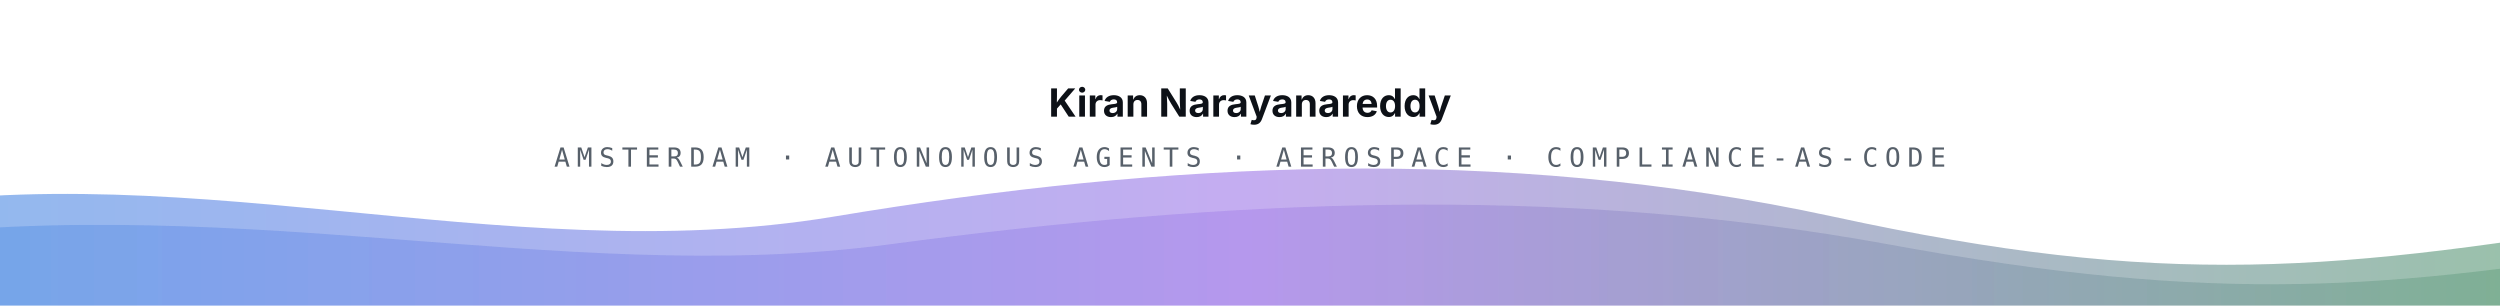
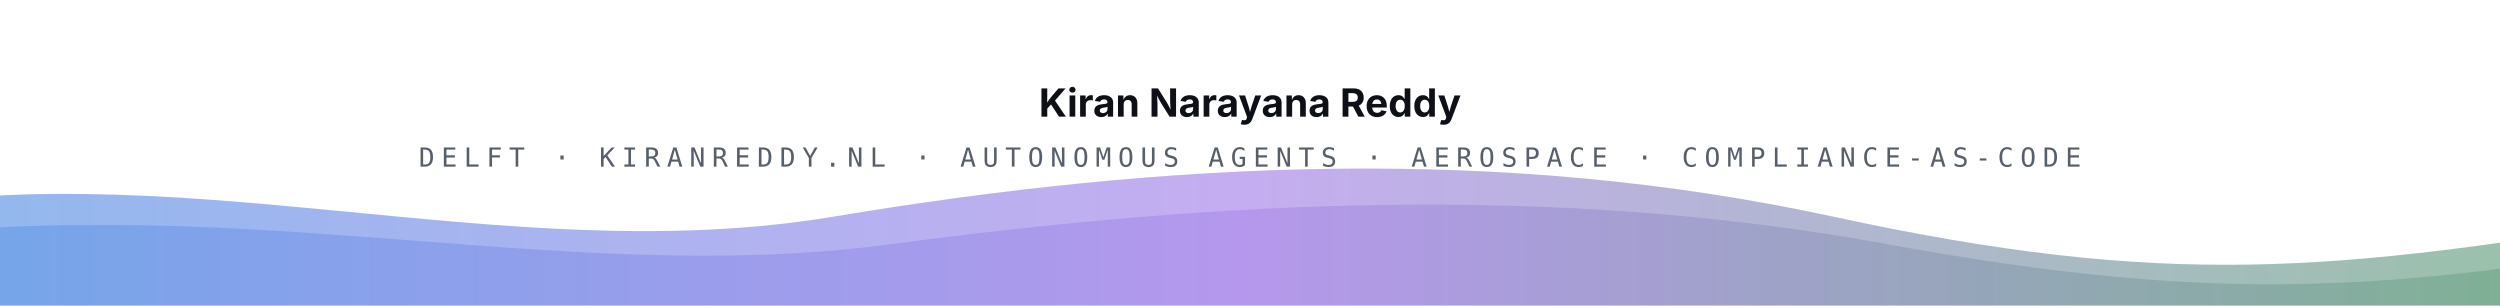
- <svg xmlns="http://www.w3.org/2000/svg" width="900" height="110" viewBox="0 0 900 110" role="img" aria-label="Kiran Narayanareddy, Amsterdam">
+ <svg xmlns="http://www.w3.org/2000/svg" width="900" height="110" viewBox="0 0 900 110" role="img" aria-label="Kiran Narayana Reddy, Delft">
  <defs>
    <linearGradient id="wave" x1="0" y1="0" x2="1" y2="0">
      <stop offset="0%" stop-color="#0969da" stop-opacity="0.55" />
      <stop offset="50%" stop-color="#8250df" stop-opacity="0.55" />
      <stop offset="100%" stop-color="#1a7f37" stop-opacity="0.55" />
      <animate attributeName="x1" values="-0.2;1;-0.2" dur="18s" repeatCount="indefinite" />
    </linearGradient>
    <style>
      .sans { font-family: -apple-system, BlinkMacSystemFont, "Segoe UI", Inter, Helvetica, Arial, sans-serif; }
      .mono { font-family: ui-monospace, SFMono-Regular, "SF Mono", Menlo, Consolas, monospace; }
      @keyframes drift { from { transform: translateX(0); } to { transform: translateX(-60px); } }
      .drift { animation: drift 14s linear infinite; }
      @media (prefers-reduced-motion: reduce) { .drift { animation: none; } }
    </style>
  </defs>
  <rect width="900" height="110" fill="none" />
  <g class="drift" opacity="0.85">
    <path d="M-60 78 C 60 52, 180 98, 300 78 S 540 52, 660 78 S 840 98, 960 78 L 960 110 L -60 110 Z" fill="url(#wave)" />
    <path d="M-60 88 C 80 66, 200 104, 320 88 S 560 66, 680 88 S 860 104, 960 88 L 960 110 L -60 110 Z" fill="url(#wave)" opacity="0.6" />
  </g>
-   <text class="sans" x="450" y="42" text-anchor="middle" font-size="14" font-weight="700" fill="#0d1117">Kiran Narayanareddy</text>
-   <text class="mono" x="450" y="60" text-anchor="middle" font-size="9.5" letter-spacing="2.4" fill="#57606a">AMSTERDAM · AUTONOMOUS AGENTS · AEROSPACE · COMPLIANCE-AS-CODE</text>
+   <text class="sans" x="450" y="42" text-anchor="middle" font-size="14" font-weight="700" fill="#0d1117">Kiran Narayana Reddy</text>
+   <text class="mono" x="450" y="60" text-anchor="middle" font-size="9.5" letter-spacing="2.4" fill="#57606a">DELFT · KIRANREDDY.NL · AUTONOMOUS AGENTS · AEROSPACE · COMPLIANCE-AS-CODE</text>
</svg>
